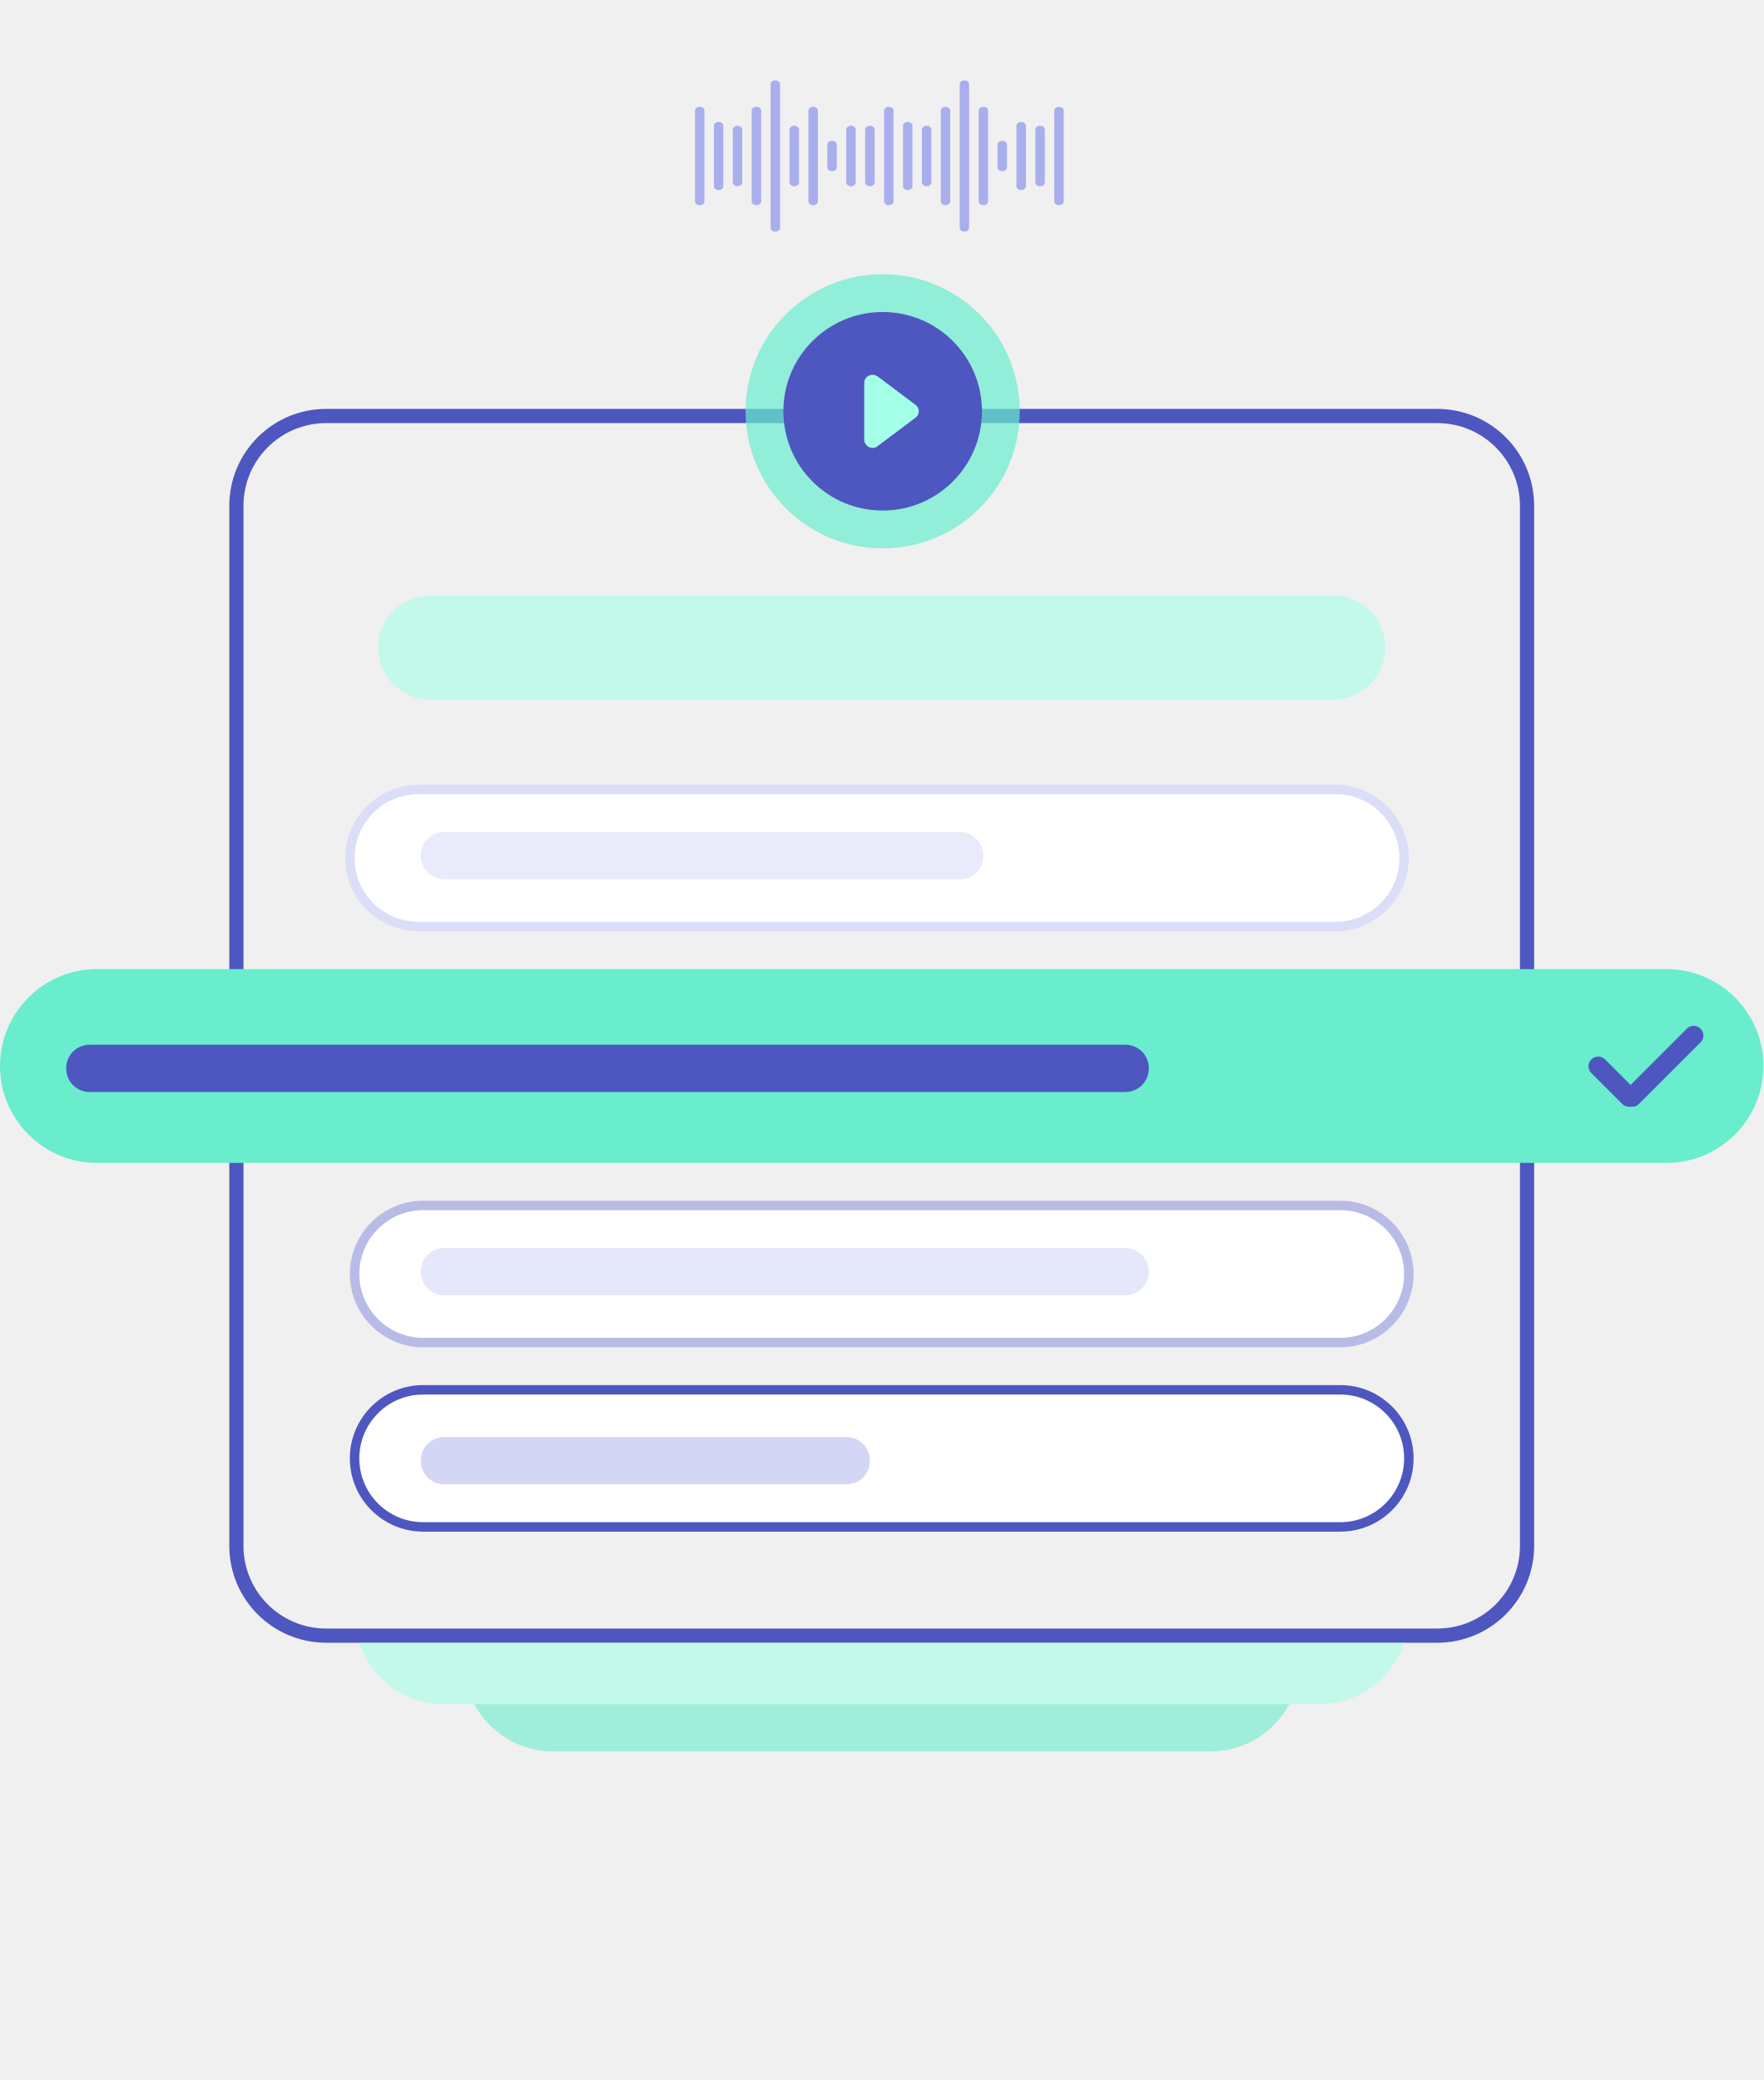
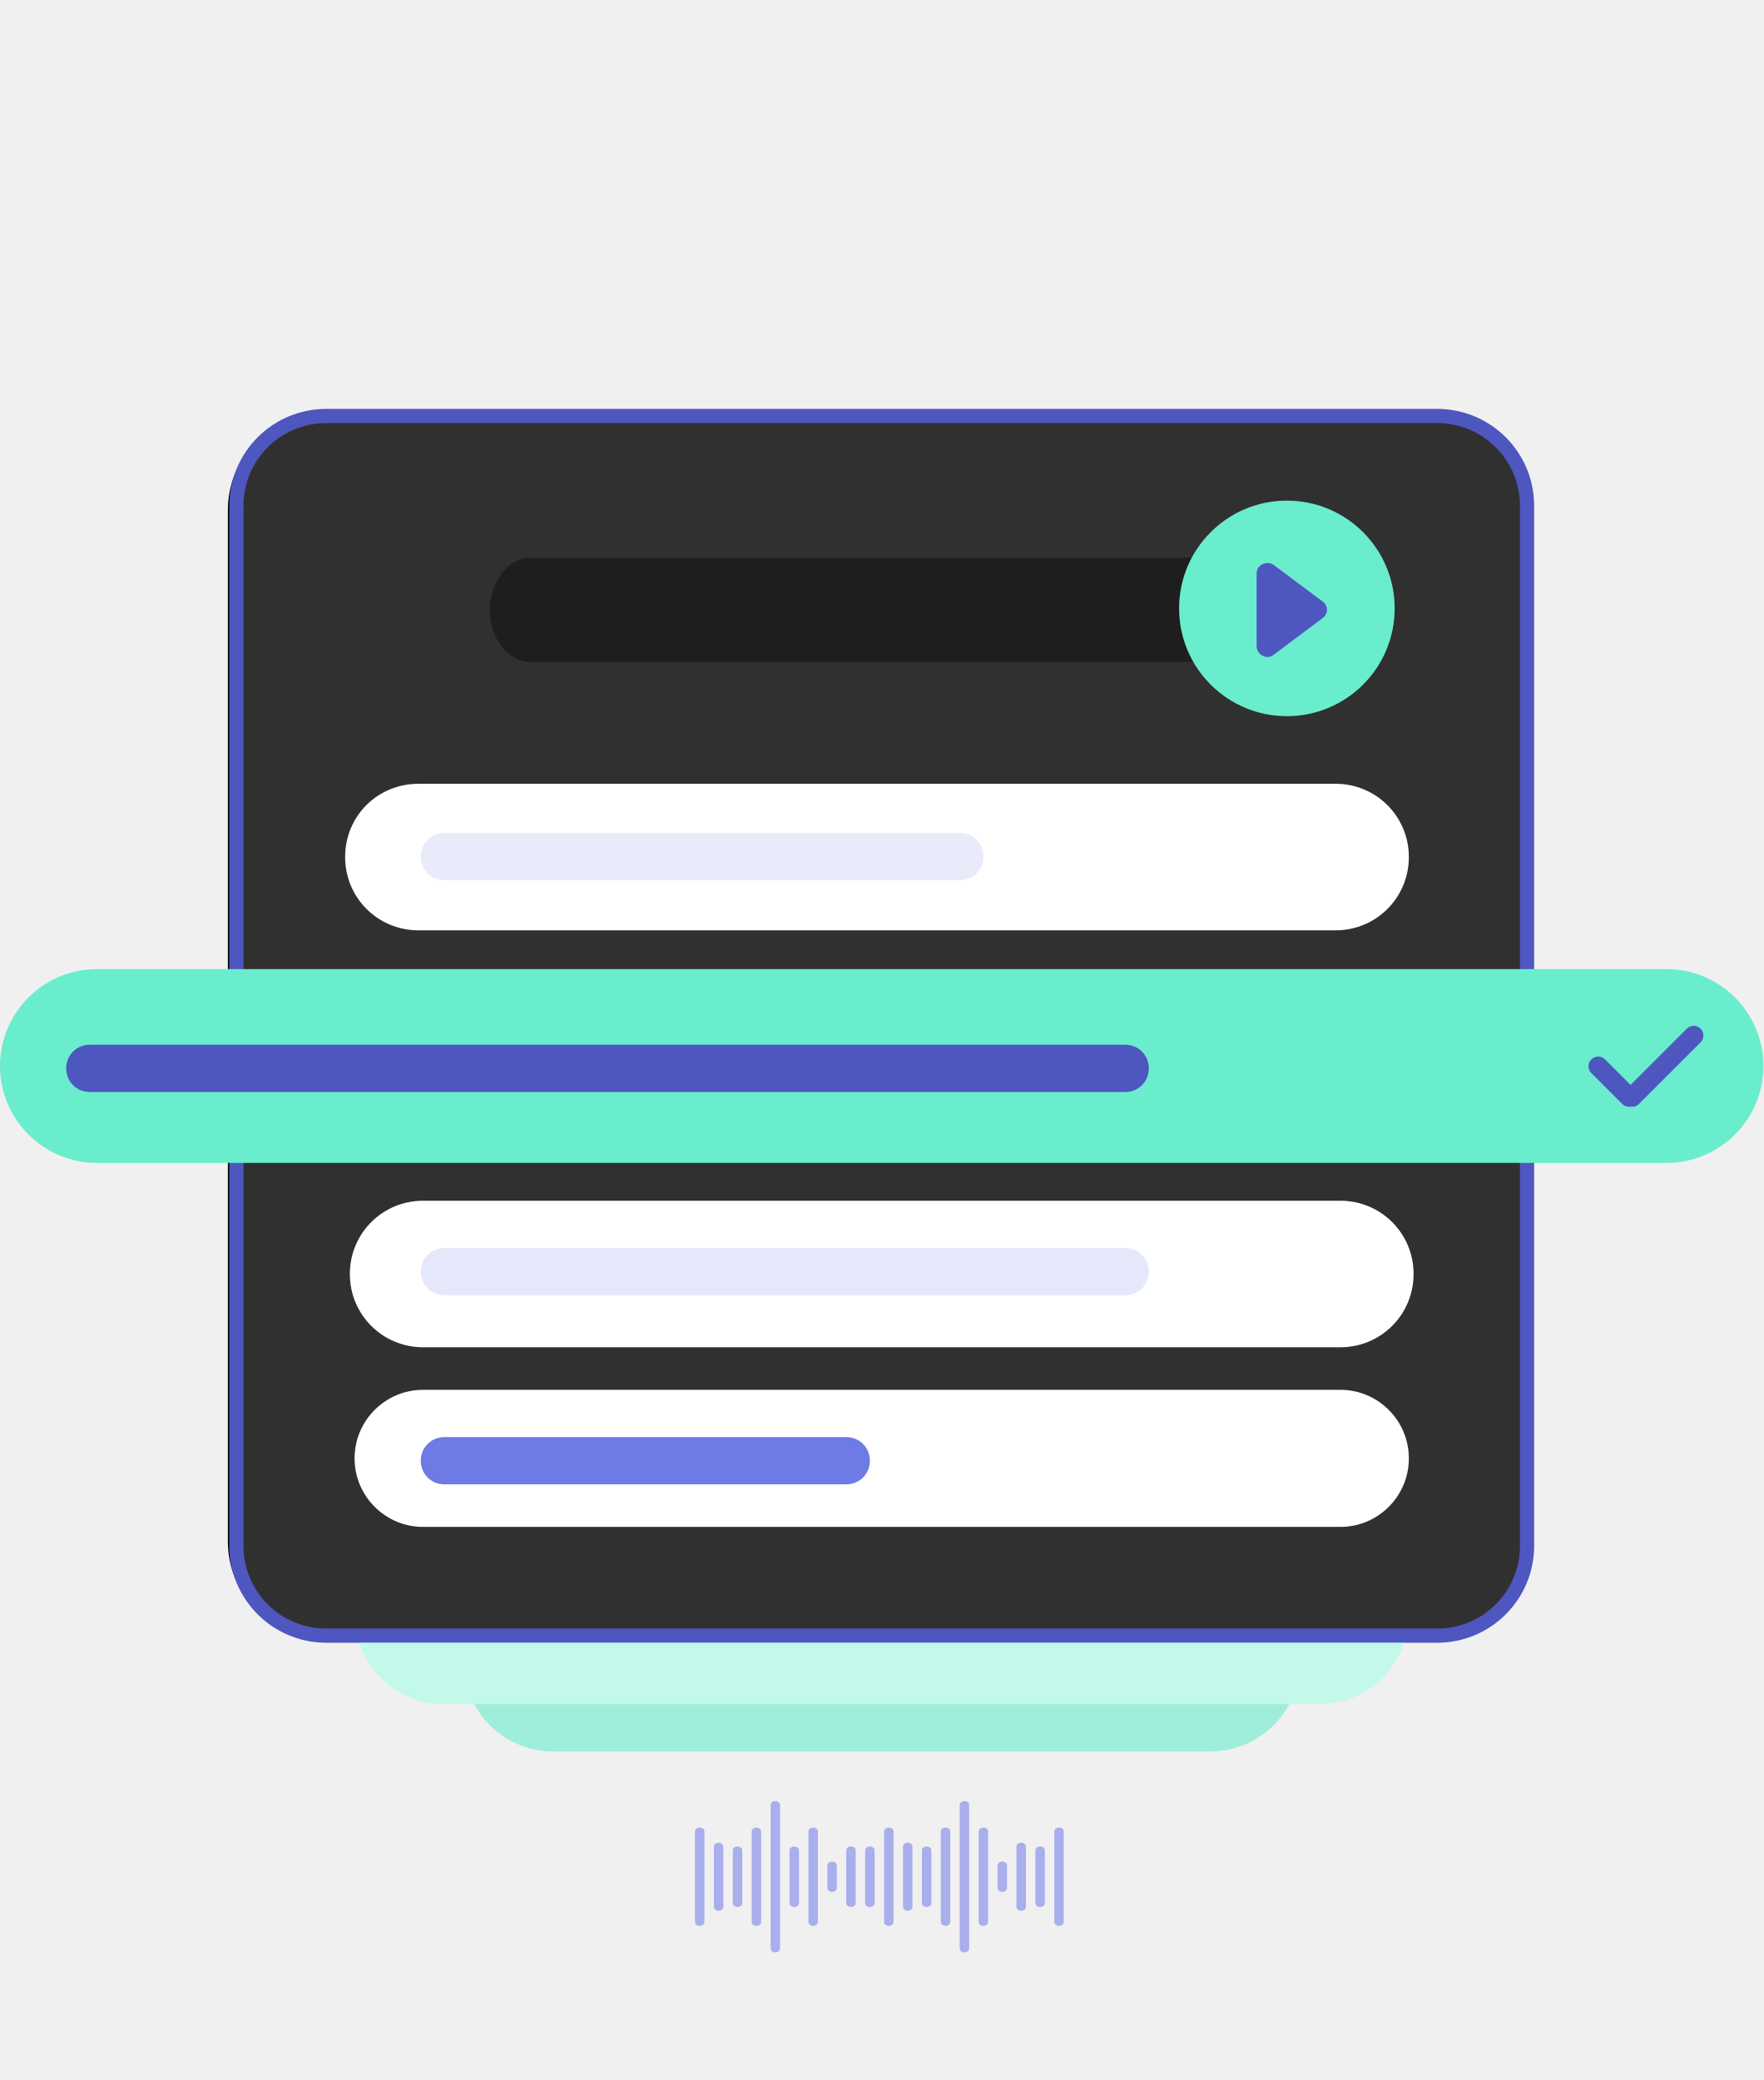
<svg xmlns="http://www.w3.org/2000/svg" xmlns:xlink="http://www.w3.org/1999/xlink" version="1.1" id="Layer_1" x="0px" y="0px" viewBox="0 0 373 440" style="enable-background:new 0 0 373 440;" xml:space="preserve">
  <style type="text/css">
- 	.st0{clip-path:url(#SVGID_00000130642863075829586070000012021984170113826455_);}
- 	.st1{clip-path:url(#SVGID_00000065068927917806253120000014104985145750093194_);}
+ 	.st0{fill:#303030;stroke:#000000;stroke-miterlimit:10;}
+ 	.st1{clip-path:url(#SVGID_00000039129643707314103970000000155423049692049543_);}
	.st2{fill:none;stroke:#4E56C0;stroke-width:3;stroke-miterlimit:10;}
- 	.st3{clip-path:url(#SVGID_00000114788199673380562370000014154585990721175718_);}
- 	.st4{clip-path:url(#SVGID_00000093144155506753700210000004547130407564335529_);}
- 	.st5{fill:#69EDCD;}
- 	.st6{fill:#FFFFFF;}
- 	.st7{fill:none;stroke:#A9AEED;stroke-width:2;stroke-opacity:0.4;}
- 	.st8{fill:#A9AEED;fill-opacity:0.25;}
- 	.st9{fill:#A4FFE7;fill-opacity:0.6;}
- 	.st10{fill:#FFFFFF;stroke:#4E56C0;stroke-width:2;}
- 	.st11{fill:none;stroke:#4E56C0;stroke-width:2;stroke-opacity:0.4;}
- 	.st12{fill:#A9AEED;fill-opacity:0.3;}
- 	.st13{fill:#4E56C0;}
- 	.st14{fill:#A9AEED;fill-opacity:0.5;}
- 	.st15{fill:#A9AEED;}
- 	.st16{fill:#69EDCD;fill-opacity:0.7;}
- 	.st17{clip-path:url(#SVGID_00000100340544243042243690000015046618404678320006_);}
- 	.st18{clip-path:url(#SVGID_00000009571834805980369460000010444549232436570756_);}
- 	.st19{fill:#69EDCD;fill-opacity:0.6;}
- 	.st20{fill:#A4FFE7;}
+ 	.st3{clip-path:url(#SVGID_00000031166558727954022640000012136797094983965089_);}
+ 	.st4{fill:#69EDCD;}
+ 	.st5{fill:#FFFFFF;}
+ 	.st6{fill:#A9AEED;fill-opacity:0.25;}
+ 	.st7{fill:#1E1E1E;}
+ 	.st8{fill:#A9AEED;fill-opacity:0.3;}
+ 	.st9{fill:#4E56C0;}
+ 	.st10{fill:#6E7AE5;}
+ 	.st11{fill:#A9AEED;}
+ 	.st12{clip-path:url(#SVGID_00000065761343454609749280000009002364611690772656_);}
+ 	.st13{fill:#A4FFE7;fill-opacity:0.6;}
+ 	.st14{fill:#69EDCD;fill-opacity:0.6;}
</style>
+   <path class="st0" d="M303.4,346H68.6c-11,0-19.9-8.9-19.9-19.9V107.9c0-11,8.9-19.9,19.9-19.9h234.8c11,0,19.9,8.9,19.9,19.9v218.3  C323.3,337.1,314.4,346,303.4,346z" />
  <g>
    <g>
-       <defs>
-         <path id="SVGID_1_" d="M69,88h235c10.5,0,19,8.5,19,19v220c0,10.5-8.5,19-19,19H69c-10.5,0-19-8.5-19-19V107     C50,96.5,58.5,88,69,88z" />
-       </defs>
-       <clipPath id="SVGID_00000080207994854798574450000008981017746594068914_">
-         <use xlink:href="#SVGID_1_" style="overflow:visible;" />
-       </clipPath>
-       <g style="clip-path:url(#SVGID_00000080207994854798574450000008981017746594068914_);">
-         <g>
-           <defs>
-             <polygon id="SVGID_00000141418500620468243680000002777062458698824335_" points="21,59 22,59 21,60      " />
-           </defs>
-           <defs>
-             <polygon id="SVGID_00000173144477266212197420000004456182537147661475_" points="19,57 18,57 19,56      " />
-           </defs>
-           <clipPath id="SVGID_00000118357241056161014690000016544987063800661437_">
-             <use xlink:href="#SVGID_00000141418500620468243680000002777062458698824335_" style="overflow:visible;" />
-           </clipPath>
-           <clipPath id="SVGID_00000165933115529003259130000014273522779106679973_" style="clip-path:url(#SVGID_00000118357241056161014690000016544987063800661437_);">
-             <use xlink:href="#SVGID_00000173144477266212197420000004456182537147661475_" style="overflow:visible;" />
-           </clipPath>
+       <g>
+         <defs>
+           <path id="SVGID_1_" d="M69,88h235c10.5,0,19,8.5,19,19v220c0,10.5-8.5,19-19,19H69c-10.5,0-19-8.5-19-19V107      C50,96.5,58.5,88,69,88z" />
+         </defs>
+         <clipPath id="SVGID_00000077289917238805796810000003310591644450861959_">
+           <use xlink:href="#SVGID_1_" style="overflow:visible;" />
+         </clipPath>
+         <g style="clip-path:url(#SVGID_00000077289917238805796810000003310591644450861959_);">
+           <g>
+             <g>
+               <defs>
+                 <polygon id="SVGID_00000104707269421270297290000013250942740390082722_" points="21,59 22,59 21,60        " />
+               </defs>
+               <clipPath id="SVGID_00000138556514226142078110000011550396526572120763_">
+                 <use xlink:href="#SVGID_00000104707269421270297290000013250942740390082722_" style="overflow:visible;" />
+               </clipPath>
+             </g>
+           </g>
        </g>
      </g>
    </g>
  </g>
  <path class="st2" d="M69,88h235c10.5,0,19,8.5,19,19v220c0,10.5-8.5,19-19,19H69c-10.5,0-19-8.5-19-19V107C50,96.5,58.5,88,69,88z" />
  <g>
    <g>
-       <defs>
-         <path id="SVGID_00000067916445659494450130000014594464734397807801_" d="M20.5,205h332c11.3,0,20.5,9.2,20.5,20.5l0,0     c0,11.3-9.2,20.5-20.5,20.5h-332C9.2,246,0,236.8,0,225.5l0,0C0,214.2,9.2,205,20.5,205z" />
-       </defs>
-       <clipPath id="SVGID_00000127739485863353628310000017622808766324626600_">
-         <use xlink:href="#SVGID_00000067916445659494450130000014594464734397807801_" style="overflow:visible;" />
-       </clipPath>
-       <g style="clip-path:url(#SVGID_00000127739485863353628310000017622808766324626600_);">
-         <g>
-           <defs>
-             <polygon id="SVGID_00000088820901416458753110000010264176750554887082_" points="-29,176 -28,176 -29,177      " />
-           </defs>
-           <defs>
-             <polygon id="SVGID_00000008843285835123517890000003327839140932869562_" points="-31,174 -32,174 -31,173      " />
-           </defs>
-           <clipPath id="SVGID_00000036932190362355455690000014554096424484989605_">
-             <use xlink:href="#SVGID_00000088820901416458753110000010264176750554887082_" style="overflow:visible;" />
-           </clipPath>
-           <clipPath id="SVGID_00000120552716850027848990000013081445686000296883_" style="clip-path:url(#SVGID_00000036932190362355455690000014554096424484989605_);">
-             <use xlink:href="#SVGID_00000008843285835123517890000003327839140932869562_" style="overflow:visible;" />
-           </clipPath>
+       <g>
+         <defs>
+           <path id="SVGID_00000158727187644959318090000001850577006979163804_" d="M20.5,205h332c11.3,0,20.5,9.2,20.5,20.5l0,0      c0,11.3-9.2,20.5-20.5,20.5h-332C9.2,246,0,236.8,0,225.5l0,0C0,214.2,9.2,205,20.5,205z" />
+         </defs>
+         <clipPath id="SVGID_00000019648451713027502860000002463500828312083369_">
+           <use xlink:href="#SVGID_00000158727187644959318090000001850577006979163804_" style="overflow:visible;" />
+         </clipPath>
+         <g style="clip-path:url(#SVGID_00000019648451713027502860000002463500828312083369_);">
+           <g>
+             <g>
+               <defs>
+                 <polygon id="SVGID_00000173869100115867850720000018235006290481747385_" points="-29,176 -28,176 -29,177        " />
+               </defs>
+               <clipPath id="SVGID_00000043420630396826790700000010661861126923138208_">
+                 <use xlink:href="#SVGID_00000173869100115867850720000018235006290481747385_" style="overflow:visible;" />
+               </clipPath>
+             </g>
+           </g>
        </g>
      </g>
    </g>
  </g>
-   <path class="st5" d="M20.5,246h332c11.3,0,20.5-9.2,20.5-20.5v0c0-11.3-9.2-20.5-20.5-20.5h-332C9.2,205,0,214.2,0,225.5v0  C0,236.8,9.2,246,20.5,246z" />
-   <path class="st6" d="M88.5,166h194c8.6,0,15.5,6.9,15.5,15.5l0,0c0,8.6-6.9,15.5-15.5,15.5h-194c-8.6,0-15.5-6.9-15.5-15.5l0,0  C73,172.9,79.9,166,88.5,166z" />
-   <path class="st7" d="M88.5,167h194c8,0,14.5,6.5,14.5,14.5l0,0c0,8-6.5,14.5-14.5,14.5h-194c-8,0-14.5-6.5-14.5-14.5l0,0  C74,173.5,80.5,167,88.5,167z" />
-   <path class="st8" d="M94,176h109c2.8,0,5,2.2,5,5l0,0c0,2.8-2.2,5-5,5H94c-2.8,0-5-2.2-5-5l0,0C89,178.2,91.2,176,94,176z" />
-   <path class="st9" d="M91,126h191c6.1,0,11,4.9,11,11l0,0c0,6.1-4.9,11-11,11H91c-6.1,0-11-4.9-11-11l0,0C80,130.9,84.9,126,91,126z" />
-   <path class="st10" d="M89.5,294h194c8,0,14.5,6.5,14.5,14.5l0,0c0,8-6.5,14.5-14.5,14.5h-194c-8,0-14.5-6.5-14.5-14.5l0,0  C75,300.5,81.5,294,89.5,294z" />
-   <path class="st6" d="M89.5,254h194c8.6,0,15.5,6.9,15.5,15.5l0,0c0,8.6-6.9,15.5-15.5,15.5h-194c-8.6,0-15.5-6.9-15.5-15.5l0,0  C74,260.9,80.9,254,89.5,254z" />
-   <path class="st11" d="M89.5,255h194c8,0,14.5,6.5,14.5,14.5l0,0c0,8-6.5,14.5-14.5,14.5h-194c-8,0-14.5-6.5-14.5-14.5l0,0  C75,261.5,81.5,255,89.5,255z" />
-   <path class="st12" d="M94,264h144c2.8,0,5,2.2,5,5l0,0c0,2.8-2.2,5-5,5H94c-2.8,0-5-2.2-5-5l0,0C89,266.2,91.2,264,94,264z" />
-   <path class="st13" d="M19,221h219c2.8,0,5,2.2,5,5l0,0c0,2.8-2.2,5-5,5H19c-2.8,0-5-2.2-5-5l0,0C14,223.2,16.2,221,19,221z" />
-   <path class="st14" d="M94,304h85c2.8,0,5,2.2,5,5l0,0c0,2.8-2.2,5-5,5H94c-2.8,0-5-2.2-5-5l0,0C89,306.2,91.2,304,94,304z" />
-   <path class="st15" d="M148,22.6L148,22.6c0.6,0,1,0.4,1,0.8v19.2c0,0.4-0.4,0.8-1,0.8l0,0c-0.6,0-1-0.4-1-0.8V23.4  C147,23,147.4,22.6,148,22.6z" />
-   <path class="st15" d="M152,25.8L152,25.8c0.6,0,1,0.4,1,0.8v12.8c0,0.4-0.4,0.8-1,0.8l0,0c-0.6,0-1-0.4-1-0.8V26.6  C151,26.2,151.4,25.8,152,25.8z" />
-   <path class="st15" d="M156,26.6L156,26.6c0.6,0,1,0.4,1,0.8v11.2c0,0.4-0.4,0.8-1,0.8l0,0c-0.6,0-1-0.4-1-0.8V27.4  C155,27,155.4,26.6,156,26.6z" />
-   <path class="st15" d="M160,22.6L160,22.6c0.6,0,1,0.4,1,0.8v19.2c0,0.4-0.4,0.8-1,0.8l0,0c-0.6,0-1-0.4-1-0.8V23.4  C159,23,159.4,22.6,160,22.6z" />
-   <path class="st15" d="M164,17L164,17c0.6,0,1,0.4,1,0.8v30.4c0,0.4-0.4,0.8-1,0.8l0,0c-0.6,0-1-0.4-1-0.8V17.8  C163,17.4,163.4,17,164,17z" />
-   <path class="st15" d="M168,26.6L168,26.6c0.6,0,1,0.4,1,0.8v11.2c0,0.4-0.4,0.8-1,0.8l0,0c-0.6,0-1-0.4-1-0.8V27.4  C167,27,167.4,26.6,168,26.6z" />
-   <path class="st15" d="M172,22.6L172,22.6c0.6,0,1,0.4,1,0.8v19.2c0,0.4-0.4,0.8-1,0.8l0,0c-0.6,0-1-0.4-1-0.8V23.4  C171,23,171.4,22.6,172,22.6z" />
-   <path class="st15" d="M176,29.8L176,29.8c0.6,0,1,0.4,1,0.8v4.8c0,0.4-0.4,0.8-1,0.8l0,0c-0.6,0-1-0.4-1-0.8v-4.8  C175,30.2,175.4,29.8,176,29.8z" />
-   <path class="st15" d="M180,26.6L180,26.6c0.6,0,1,0.4,1,0.8v11.2c0,0.4-0.4,0.8-1,0.8l0,0c-0.6,0-1-0.4-1-0.8V27.4  C179,27,179.4,26.6,180,26.6z" />
-   <path class="st15" d="M184,26.6L184,26.6c0.6,0,1,0.4,1,0.8v11.2c0,0.4-0.4,0.8-1,0.8l0,0c-0.6,0-1-0.4-1-0.8V27.4  C183,27,183.4,26.6,184,26.6z" />
-   <path class="st15" d="M188,22.6L188,22.6c0.6,0,1,0.4,1,0.8v19.2c0,0.4-0.4,0.8-1,0.8l0,0c-0.6,0-1-0.4-1-0.8V23.4  C187,23,187.4,22.6,188,22.6z" />
-   <path class="st15" d="M192,25.8L192,25.8c0.6,0,1,0.4,1,0.8v12.8c0,0.4-0.4,0.8-1,0.8l0,0c-0.6,0-1-0.4-1-0.8V26.6  C191,26.2,191.4,25.8,192,25.8z" />
-   <path class="st15" d="M196,26.6L196,26.6c0.6,0,1,0.4,1,0.8v11.2c0,0.4-0.4,0.8-1,0.8l0,0c-0.6,0-1-0.4-1-0.8V27.4  C195,27,195.4,26.6,196,26.6z" />
-   <path class="st15" d="M200,22.6L200,22.6c0.6,0,1,0.4,1,0.8v19.2c0,0.4-0.4,0.8-1,0.8l0,0c-0.6,0-1-0.4-1-0.8V23.4  C199,23,199.4,22.6,200,22.6z" />
-   <path class="st15" d="M204,17L204,17c0.6,0,1,0.4,1,0.8v30.4c0,0.4-0.4,0.8-1,0.8l0,0c-0.6,0-1-0.4-1-0.8V17.8  C203,17.4,203.4,17,204,17z" />
-   <path class="st15" d="M208,22.6L208,22.6c0.6,0,1,0.4,1,0.8v19.2c0,0.4-0.4,0.8-1,0.8l0,0c-0.6,0-1-0.4-1-0.8V23.4  C207,23,207.4,22.6,208,22.6z" />
-   <path class="st15" d="M212,29.8L212,29.8c0.6,0,1,0.4,1,0.8v4.8c0,0.4-0.4,0.8-1,0.8l0,0c-0.6,0-1-0.4-1-0.8v-4.8  C211,30.2,211.4,29.8,212,29.8z" />
-   <path class="st15" d="M216,25.8L216,25.8c0.6,0,1,0.4,1,0.8v12.8c0,0.4-0.4,0.8-1,0.8l0,0c-0.6,0-1-0.4-1-0.8V26.6  C215,26.2,215.4,25.8,216,25.8z" />
-   <path class="st15" d="M220,26.6L220,26.6c0.6,0,1,0.4,1,0.8v11.2c0,0.4-0.4,0.8-1,0.8l0,0c-0.6,0-1-0.4-1-0.8V27.4  C219,27,219.4,26.6,220,26.6z" />
-   <path class="st15" d="M224,22.6L224,22.6c0.6,0,1,0.4,1,0.8v19.2c0,0.4-0.4,0.8-1,0.8l0,0c-0.6,0-1-0.4-1-0.8V23.4  C223,23,223.4,22.6,224,22.6z" />
+   <path class="st4" d="M20.5,246h332c11.3,0,20.5-9.2,20.5-20.5l0,0c0-11.3-9.2-20.5-20.5-20.5h-332C9.2,205,0,214.2,0,225.5l0,0  C0,236.8,9.2,246,20.5,246z" />
+   <path class="st5" d="M88.5,165.8h194c8.6,0,15.5,6.9,15.5,15.5l0,0c0,8.6-6.9,15.5-15.5,15.5h-194c-8.6,0-15.5-6.9-15.5-15.5l0,0  C73,172.6,79.9,165.8,88.5,165.8z" />
+   <path class="st6" d="M94,176.2h109c2.8,0,5,2.2,5,5l0,0c0,2.8-2.2,5-5,5H94c-2.8,0-5-2.2-5-5l0,0C89,178.4,91.2,176.2,94,176.2z" />
+   <path class="st7" d="M112.2,118h148.6c4.7,0,8.6,4.9,8.6,11l0,0c0,6.1-3.8,11-8.6,11H112.2c-4.7,0-8.6-4.9-8.6-11l0,0  C103.7,122.9,107.5,118,112.2,118z" />
+   <path class="st5" d="M89.5,294h194c8,0,14.5,6.5,14.5,14.5l0,0c0,8-6.5,14.5-14.5,14.5h-194c-8,0-14.5-6.5-14.5-14.5l0,0  C75,300.5,81.5,294,89.5,294z" />
+   <path class="st5" d="M89.5,254h194c8.6,0,15.5,6.9,15.5,15.5l0,0c0,8.6-6.9,15.5-15.5,15.5h-194c-8.6,0-15.5-6.9-15.5-15.5l0,0  C74,260.9,80.9,254,89.5,254z" />
+   <path class="st8" d="M94,264h144c2.8,0,5,2.2,5,5l0,0c0,2.8-2.2,5-5,5H94c-2.8,0-5-2.2-5-5l0,0C89,266.2,91.2,264,94,264z" />
+   <path class="st9" d="M19,221h219c2.8,0,5,2.2,5,5l0,0c0,2.8-2.2,5-5,5H19c-2.8,0-5-2.2-5-5l0,0C14,223.2,16.2,221,19,221z" />
+   <path class="st10" d="M94,304h85c2.8,0,5,2.2,5,5l0,0c0,2.8-2.2,5-5,5H94c-2.8,0-5-2.2-5-5l0,0C89,306.2,91.2,304,94,304z" />
  <g>
-     <circle class="st16" cx="186.7" cy="87" r="29" />
+     <path class="st11" d="M148,386.6L148,386.6c0.6,0,1,0.4,1,0.8v19.2c0,0.4-0.4,0.8-1,0.8l0,0c-0.6,0-1-0.4-1-0.8v-19.2   C147,387,147.4,386.6,148,386.6z" />
+     <path class="st11" d="M152,389.8L152,389.8c0.6,0,1,0.4,1,0.8v12.8c0,0.4-0.4,0.8-1,0.8l0,0c-0.6,0-1-0.4-1-0.8v-12.8   C151,390.2,151.4,389.8,152,389.8z" />
+     <path class="st11" d="M156,390.6L156,390.6c0.6,0,1,0.4,1,0.8v11.2c0,0.4-0.4,0.8-1,0.8l0,0c-0.6,0-1-0.4-1-0.8v-11.2   C155,391,155.4,390.6,156,390.6z" />
+     <path class="st11" d="M160,386.6L160,386.6c0.6,0,1,0.4,1,0.8v19.2c0,0.4-0.4,0.8-1,0.8l0,0c-0.6,0-1-0.4-1-0.8v-19.2   C159,387,159.4,386.6,160,386.6z" />
+     <path class="st11" d="M164,381L164,381c0.6,0,1,0.4,1,0.8v30.4c0,0.4-0.4,0.8-1,0.8l0,0c-0.6,0-1-0.4-1-0.8v-30.4   C163,381.4,163.4,381,164,381z" />
+     <path class="st11" d="M168,390.6L168,390.6c0.6,0,1,0.4,1,0.8v11.2c0,0.4-0.4,0.8-1,0.8l0,0c-0.6,0-1-0.4-1-0.8v-11.2   C167,391,167.4,390.6,168,390.6z" />
+     <path class="st11" d="M172,386.6L172,386.6c0.6,0,1,0.4,1,0.8v19.2c0,0.4-0.4,0.8-1,0.8l0,0c-0.6,0-1-0.4-1-0.8v-19.2   C171,387,171.4,386.6,172,386.6z" />
+     <path class="st11" d="M176,393.8L176,393.8c0.6,0,1,0.4,1,0.8v4.8c0,0.4-0.4,0.8-1,0.8l0,0c-0.6,0-1-0.4-1-0.8v-4.8   C175,394.2,175.4,393.8,176,393.8z" />
+     <path class="st11" d="M180,390.6L180,390.6c0.6,0,1,0.4,1,0.8v11.2c0,0.4-0.4,0.8-1,0.8l0,0c-0.6,0-1-0.4-1-0.8v-11.2   C179,391,179.4,390.6,180,390.6z" />
+     <path class="st11" d="M184,390.6L184,390.6c0.6,0,1,0.4,1,0.8v11.2c0,0.4-0.4,0.8-1,0.8l0,0c-0.6,0-1-0.4-1-0.8v-11.2   C183,391,183.4,390.6,184,390.6z" />
+     <path class="st11" d="M188,386.6L188,386.6c0.6,0,1,0.4,1,0.8v19.2c0,0.4-0.4,0.8-1,0.8l0,0c-0.6,0-1-0.4-1-0.8v-19.2   C187,387,187.4,386.6,188,386.6z" />
+     <path class="st11" d="M192,389.8L192,389.8c0.6,0,1,0.4,1,0.8v12.8c0,0.4-0.4,0.8-1,0.8l0,0c-0.6,0-1-0.4-1-0.8v-12.8   C191,390.2,191.4,389.8,192,389.8z" />
+     <path class="st11" d="M196,390.6L196,390.6c0.6,0,1,0.4,1,0.8v11.2c0,0.4-0.4,0.8-1,0.8l0,0c-0.6,0-1-0.4-1-0.8v-11.2   C195,391,195.4,390.6,196,390.6z" />
+     <path class="st11" d="M200,386.6L200,386.6c0.6,0,1,0.4,1,0.8v19.2c0,0.4-0.4,0.8-1,0.8l0,0c-0.6,0-1-0.4-1-0.8v-19.2   C199,387,199.4,386.6,200,386.6z" />
+     <path class="st11" d="M204,381L204,381c0.6,0,1,0.4,1,0.8v30.4c0,0.4-0.4,0.8-1,0.8l0,0c-0.6,0-1-0.4-1-0.8v-30.4   C203,381.4,203.4,381,204,381z" />
+     <path class="st11" d="M208,386.6L208,386.6c0.6,0,1,0.4,1,0.8v19.2c0,0.4-0.4,0.8-1,0.8l0,0c-0.6,0-1-0.4-1-0.8v-19.2   C207,387,207.4,386.6,208,386.6z" />
+     <path class="st11" d="M212,393.8L212,393.8c0.6,0,1,0.4,1,0.8v4.8c0,0.4-0.4,0.8-1,0.8l0,0c-0.6,0-1-0.4-1-0.8v-4.8   C211,394.2,211.4,393.8,212,393.8z" />
+     <path class="st11" d="M216,389.8L216,389.8c0.6,0,1,0.4,1,0.8v12.8c0,0.4-0.4,0.8-1,0.8l0,0c-0.6,0-1-0.4-1-0.8v-12.8   C215,390.2,215.4,389.8,216,389.8z" />
+     <path class="st11" d="M220,390.6L220,390.6c0.6,0,1,0.4,1,0.8v11.2c0,0.4-0.4,0.8-1,0.8l0,0c-0.6,0-1-0.4-1-0.8v-11.2   C219,391,219.4,390.6,220,390.6z" />
+     <path class="st11" d="M224,386.6L224,386.6c0.6,0,1,0.4,1,0.8v19.2c0,0.4-0.4,0.8-1,0.8l0,0c-0.6,0-1-0.4-1-0.8v-19.2   C223,387,223.4,386.6,224,386.6z" />
  </g>
-   <circle class="st13" cx="186.7" cy="87" r="21" />
  <g>
    <g>
-       <defs>
-         <path id="SVGID_00000173874109454088540220000016769914529503080127_" d="M297,346c-2.5,7.6-9.6,13-18,13H94     c-8.4,0-15.5-5.4-18-13H297z" />
-       </defs>
-       <clipPath id="SVGID_00000098939705351368173700000015221024160092450453_">
-         <use xlink:href="#SVGID_00000173874109454088540220000016769914529503080127_" style="overflow:visible;" />
-       </clipPath>
-       <g style="clip-path:url(#SVGID_00000098939705351368173700000015221024160092450453_);">
-         <g>
-           <defs>
-             <polygon id="SVGID_00000048499611623729973630000013631775670193099166_" points="57,327 58,327 57,328      " />
-           </defs>
-           <defs>
-             <polygon id="SVGID_00000118362334499887062420000009652873142872631203_" points="55,325 54,325 55,324      " />
-           </defs>
-           <clipPath id="SVGID_00000181084049520432950650000009929376164882622643_">
-             <use xlink:href="#SVGID_00000048499611623729973630000013631775670193099166_" style="overflow:visible;" />
-           </clipPath>
-           <clipPath id="SVGID_00000119795855102991428160000012457015069556692373_" style="clip-path:url(#SVGID_00000181084049520432950650000009929376164882622643_);">
-             <use xlink:href="#SVGID_00000118362334499887062420000009652873142872631203_" style="overflow:visible;" />
-           </clipPath>
+       <g>
+         <defs>
+           <path id="SVGID_00000102544919024739023810000014276139059218271107_" d="M297,346c-2.5,7.6-9.6,13-18,13H94      c-8.4,0-15.5-5.4-18-13H297z" />
+         </defs>
+         <clipPath id="SVGID_00000091006159286805752620000012555111004471105466_">
+           <use xlink:href="#SVGID_00000102544919024739023810000014276139059218271107_" style="overflow:visible;" />
+         </clipPath>
+         <g style="clip-path:url(#SVGID_00000091006159286805752620000012555111004471105466_);">
+           <g>
+             <g>
+               <defs>
+                 <polygon id="SVGID_00000109000540997482077890000004737495649061844407_" points="57,327 58,327 57,328        " />
+               </defs>
+               <clipPath id="SVGID_00000103975822036900594250000012969416513287734704_">
+                 <use xlink:href="#SVGID_00000109000540997482077890000004737495649061844407_" style="overflow:visible;" />
+               </clipPath>
+             </g>
+           </g>
        </g>
      </g>
    </g>
  </g>
-   <path class="st9" d="M297,347.5c-2.5,7.6-9.6,13-18,13H94c-8.4,0-15.5-5.4-18-13H297z" />
-   <path class="st13" d="M356.8,217.6c0.8-0.8,2.1-0.8,2.9,0c0.8,0.8,0.8,2.1,0,2.9l-13,13c-0.5,0.5-1.1,0.7-1.8,0.6  c-0.6,0.1-1.3-0.1-1.8-0.6l-6.5-6.5c-0.8-0.8-0.8-2.1,0-2.9c0.8-0.8,2.1-0.8,2.9,0l5.4,5.4L356.8,217.6z" />
-   <path class="st19" d="M272.7,360.5c-3.2,6-9.5,10-16.7,10H117c-7.2,0-13.5-4-16.7-10H272.7z" />
-   <path class="st20" d="M193.6,88.4l-8,6c-1.1,0.9-2.8,0-2.8-1.4V81c0-1.4,1.6-2.2,2.8-1.4l8,6C194.6,86.3,194.6,87.7,193.6,88.4z" />
+   <path class="st13" d="M297,347.5c-2.5,7.6-9.6,13-18,13H94c-8.4,0-15.5-5.4-18-13H297z" />
+   <path class="st9" d="M356.8,217.6c0.8-0.8,2.1-0.8,2.9,0s0.8,2.1,0,2.9l-13,13c-0.5,0.5-1.1,0.7-1.8,0.6c-0.6,0.1-1.3-0.1-1.8-0.6  l-6.5-6.5c-0.8-0.8-0.8-2.1,0-2.9c0.8-0.8,2.1-0.8,2.9,0l5.4,5.4L356.8,217.6z" />
+   <path class="st14" d="M272.7,360.5c-3.2,6-9.5,10-16.7,10H117c-7.2,0-13.5-4-16.7-10H272.7z" />
+   <circle class="st4" cx="272.2" cy="128.7" r="22.8" />
+   <path class="st9" d="M279.7,130.8l-10.3,7.7c-1.4,1.2-3.6,0-3.6-1.8v-15.4c0-1.8,2.1-2.8,3.6-1.8l10.3,7.7  C281,128.1,281,129.9,279.7,130.8z" />
</svg>
